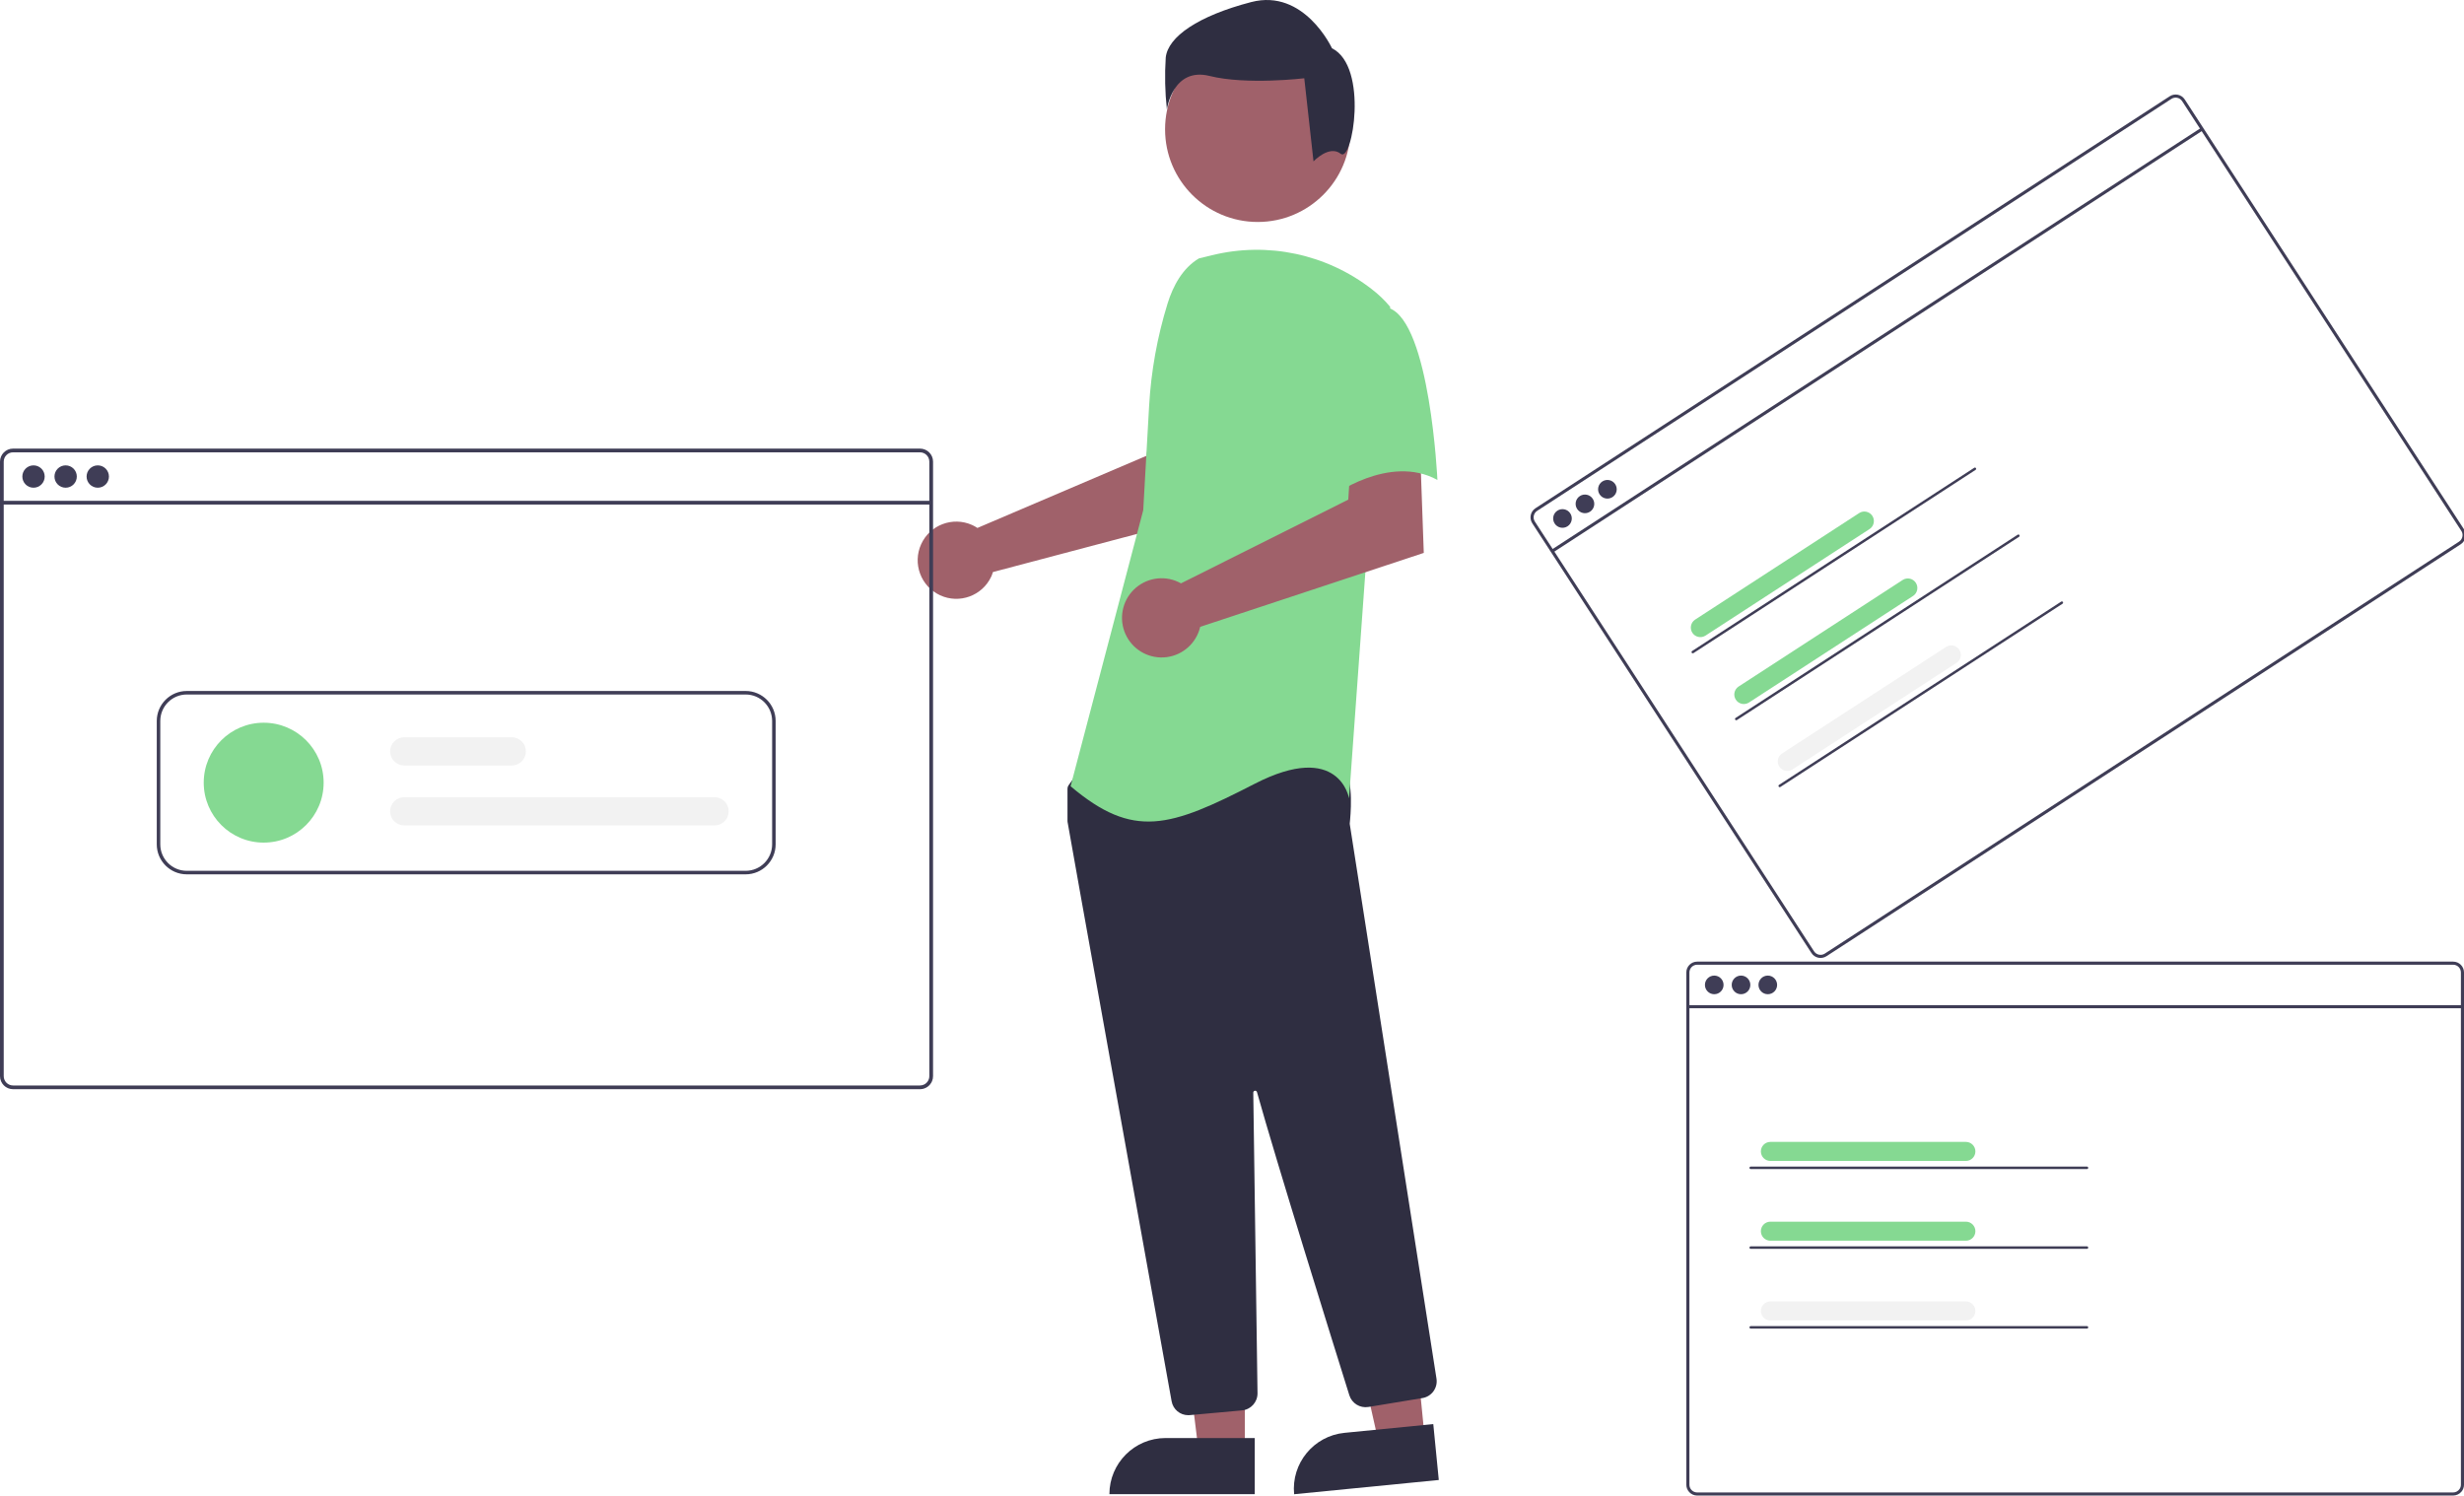
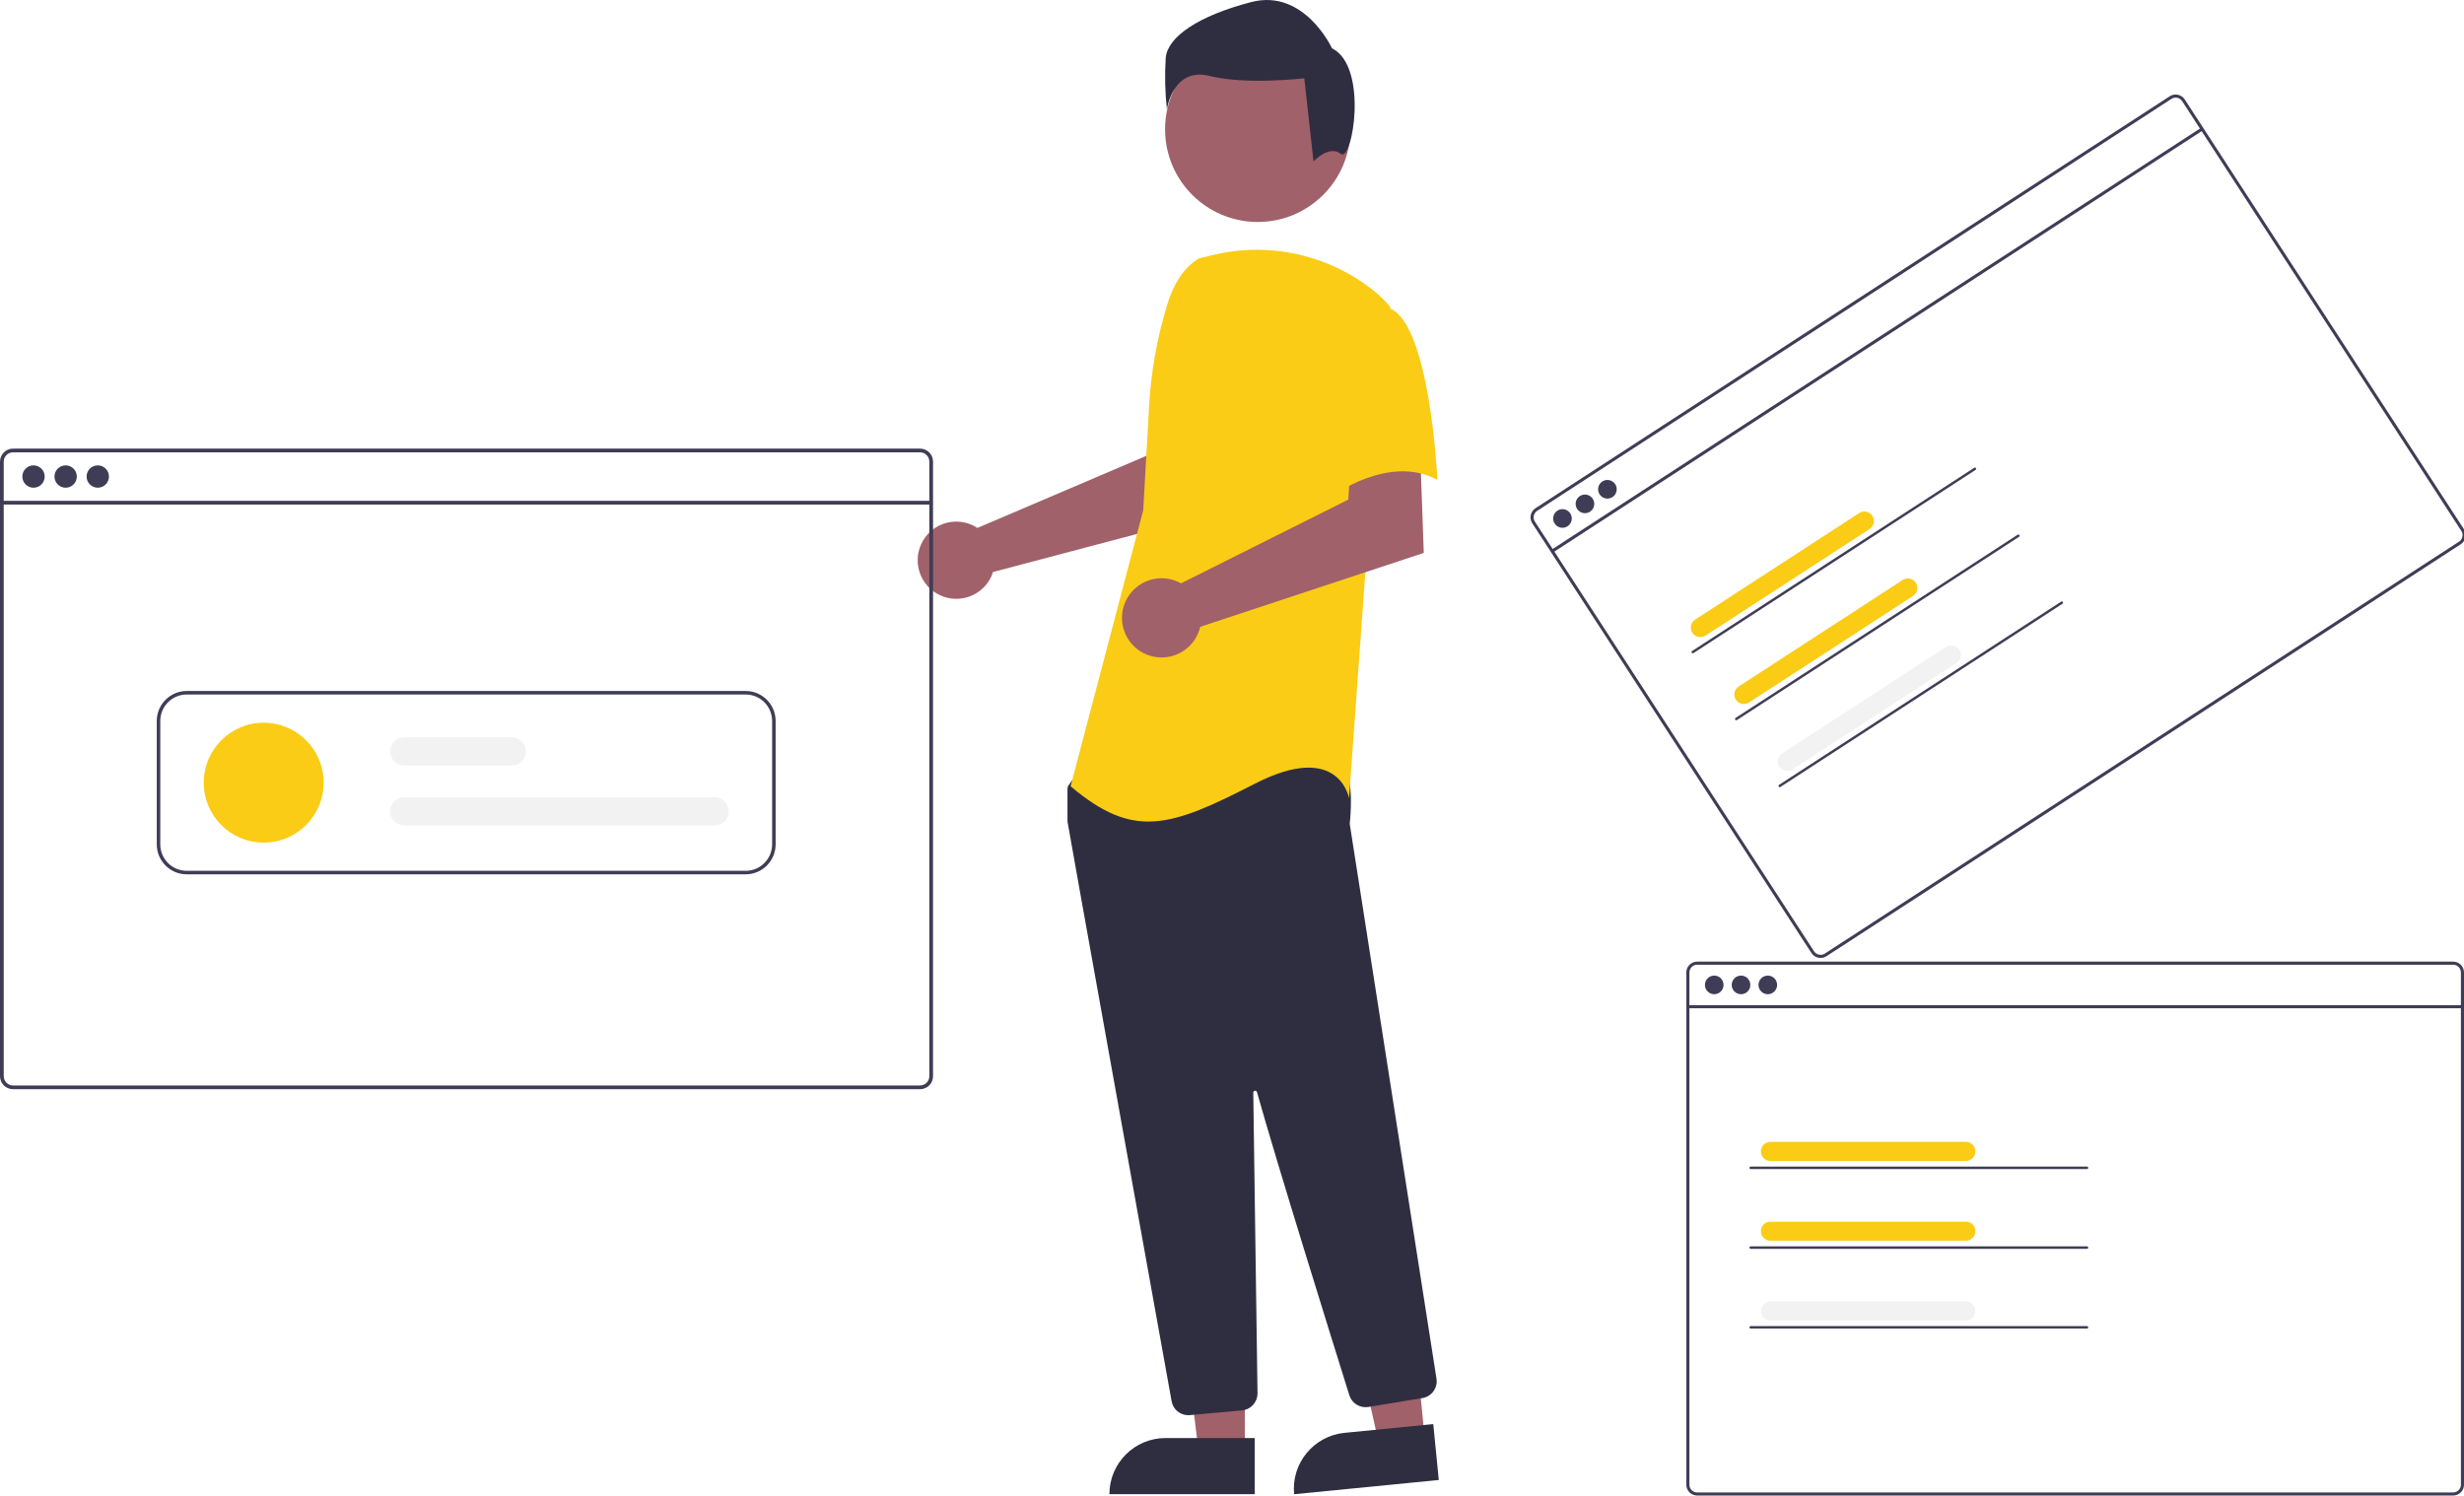
<svg xmlns="http://www.w3.org/2000/svg" width="653.146" height="396.47" viewBox="0 0 653.146 396.47">
  <g id="Group_22" data-name="Group 22" transform="translate(-288 -252.29)">
    <g id="Group_20" data-name="Group 20" transform="matrix(0.839, -0.545, 0.545, 0.839, -851.767, -5983.48)">
-       <path id="Path_561-237" data-name="Path 561" d="M434.056,197.674H233.67a2.881,2.881,0,0,0-2.879,2.879V336.34a2.881,2.881,0,0,0,2.879,2.879H434.056a2.876,2.876,0,0,0,2.189-1.01.669.669,0,0,0,.063-.079,2.7,2.7,0,0,0,.413-.7,2.808,2.808,0,0,0,.218-1.093V200.553A2.882,2.882,0,0,0,434.056,197.674Zm2.06,138.666a2.039,2.039,0,0,1-.34,1.129,2.129,2.129,0,0,1-.779.7,2.042,2.042,0,0,1-.941.228H233.67a2.059,2.059,0,0,1-2.057-2.057V200.553a2.059,2.059,0,0,1,2.057-2.057H434.056a2.06,2.06,0,0,1,2.06,2.057Z" transform="translate(-2405.791 5984.326)" fill="#3f3d56" />
+       <path id="Path_561-93" data-name="Path 561" d="M434.056,197.674H233.67a2.881,2.881,0,0,0-2.879,2.879V336.34a2.881,2.881,0,0,0,2.879,2.879H434.056a2.876,2.876,0,0,0,2.189-1.01.669.669,0,0,0,.063-.079,2.7,2.7,0,0,0,.413-.7,2.808,2.808,0,0,0,.218-1.093V200.553A2.882,2.882,0,0,0,434.056,197.674Zm2.06,138.666a2.039,2.039,0,0,1-.34,1.129,2.129,2.129,0,0,1-.779.7,2.042,2.042,0,0,1-.941.228H233.67a2.059,2.059,0,0,1-2.057-2.057V200.553a2.059,2.059,0,0,1,2.057-2.057H434.056a2.06,2.06,0,0,1,2.06,2.057Z" transform="translate(-2405.791 5984.326)" fill="#3f3d56" />
      <rect id="Rectangle_99" data-name="Rectangle 99" width="205.323" height="0.823" transform="translate(-2174.59 6193.538)" fill="#3f3d56" />
      <circle id="Ellipse_88" data-name="Ellipse 88" cx="2.469" cy="2.469" r="2.469" transform="translate(-2170.064 6185.703)" fill="#3f3d56" />
      <circle id="Ellipse_89" data-name="Ellipse 89" cx="2.469" cy="2.469" r="2.469" transform="translate(-2162.966 6185.703)" fill="#3f3d56" />
      <circle id="Ellipse_90" data-name="Ellipse 90" cx="2.469" cy="2.469" r="2.469" transform="translate(-2155.868 6185.703)" fill="#3f3d56" />
-       <path id="Path_583-238" data-name="Path 583" d="M344.945,347.5H293.029a2.525,2.525,0,0,1,0-5.049h51.916a2.525,2.525,0,0,1,0,5.049Z" transform="translate(-2445.791 5887.343)" fill="#85d992" />
-       <path id="Path_584-239" data-name="Path 584" d="M370.968,362.93H281.834a.33.33,0,1,1,0-.66h89.134a.33.33,0,0,1,0,.66Z" transform="translate(-2439.762 5874.067)" fill="#3f3d56" />
-       <path id="Path_585-240" data-name="Path 585" d="M344.945,411.551H293.029a2.525,2.525,0,0,1,0-5.049h51.916a2.525,2.525,0,0,1,0,5.049Z" transform="translate(-2445.791 5844.438)" fill="#85d992" />
-       <path id="Path_586-241" data-name="Path 586" d="M370.968,426.98H281.834a.33.33,0,1,1,0-.66h89.134a.33.33,0,1,1,0,.66Z" transform="translate(-2439.762 5831.162)" fill="#3f3d56" />
-       <path id="Path_587-242" data-name="Path 587" d="M344.945,475.6H293.029a2.525,2.525,0,0,1,0-5.049h51.916a2.525,2.525,0,0,1,0,5.049Z" transform="translate(-2445.791 5801.532)" fill="#f2f2f2" />
-       <path id="Path_588-243" data-name="Path 588" d="M370.968,491.029H281.834a.33.33,0,1,1,0-.66h89.134a.33.33,0,0,1,0,.66Z" transform="translate(-2439.762 5788.257)" fill="#3f3d56" />
+       <path id="Path_583-94" data-name="Path 583" d="M344.945,347.5H293.029a2.525,2.525,0,0,1,0-5.049h51.916a2.525,2.525,0,0,1,0,5.049Z" transform="translate(-2445.791 5887.343)" fill="#facc15" />
+       <path id="Path_584-95" data-name="Path 584" d="M370.968,362.93H281.834a.33.33,0,1,1,0-.66h89.134a.33.33,0,0,1,0,.66Z" transform="translate(-2439.762 5874.067)" fill="#3f3d56" />
+       <path id="Path_585-96" data-name="Path 585" d="M344.945,411.551H293.029a2.525,2.525,0,0,1,0-5.049h51.916a2.525,2.525,0,0,1,0,5.049Z" transform="translate(-2445.791 5844.438)" fill="#facc15" />
+       <path id="Path_586-97" data-name="Path 586" d="M370.968,426.98H281.834a.33.33,0,1,1,0-.66h89.134a.33.33,0,1,1,0,.66Z" transform="translate(-2439.762 5831.162)" fill="#3f3d56" />
+       <path id="Path_587-98" data-name="Path 587" d="M344.945,475.6H293.029a2.525,2.525,0,0,1,0-5.049h51.916a2.525,2.525,0,0,1,0,5.049Z" transform="translate(-2445.791 5801.532)" fill="#f2f2f2" />
+       <path id="Path_588-99" data-name="Path 588" d="M370.968,491.029H281.834a.33.33,0,1,1,0-.66h89.134a.33.33,0,0,1,0,.66Z" transform="translate(-2439.762 5788.257)" fill="#3f3d56" />
    </g>
-     <path id="Path_552-244" data-name="Path 552" d="M792.253,565.923a10.091,10.091,0,0,1,1.411.787l44.852-19.143,1.6-11.815,17.922-.11-1.059,27.1L797.78,578.4a10.6,10.6,0,0,1-.448,1.208,10.235,10.235,0,1,1-5.079-13.682Z" transform="translate(-246.576 -174.461)" fill="#a0616a" />
-     <path id="Path_553-245" data-name="Path 553" d="M636.98,735.021H624.72l-5.832-47.288h18.094Z" transform="translate(-19 -98)" fill="#a0616a" />
-     <path id="Path_554-246" data-name="Path 554" d="M615.963,731.518h23.644V746.4H601.076a14.887,14.887,0,0,1,14.887-14.887Z" transform="translate(-19 -98)" fill="#2f2e41" />
-     <path id="Path_555-247" data-name="Path 555" d="M684.66,731.557l-12.2,1.2-10.441-46.488,18.007-1.774Z" transform="translate(-19 -98)" fill="#a0616a" />
-     <path id="Path_556-248" data-name="Path 556" d="M891.686,806.128H915.33v14.887H876.8a14.887,14.887,0,0,1,14.887-14.887Z" transform="translate(-322.009 -82.709) rotate(-5.625)" fill="#2f2e41" />
+     <path id="Path_552-100" data-name="Path 552" d="M792.253,565.923a10.091,10.091,0,0,1,1.411.787l44.852-19.143,1.6-11.815,17.922-.11-1.059,27.1L797.78,578.4a10.6,10.6,0,0,1-.448,1.208,10.235,10.235,0,1,1-5.079-13.682Z" transform="translate(-246.576 -174.461)" fill="#a0616a" />
+     <path id="Path_553-101" data-name="Path 553" d="M636.98,735.021H624.72l-5.832-47.288h18.094Z" transform="translate(-19 -98)" fill="#a0616a" />
+     <path id="Path_554-102" data-name="Path 554" d="M615.963,731.518h23.644V746.4H601.076a14.887,14.887,0,0,1,14.887-14.887Z" transform="translate(-19 -98)" fill="#2f2e41" />
+     <path id="Path_555-103" data-name="Path 555" d="M684.66,731.557l-12.2,1.2-10.441-46.488,18.007-1.774Z" transform="translate(-19 -98)" fill="#a0616a" />
+     <path id="Path_556-104" data-name="Path 556" d="M891.686,806.128H915.33v14.887H876.8a14.887,14.887,0,0,1,14.887-14.887Z" transform="translate(-322.009 -82.709) rotate(-5.625)" fill="#2f2e41" />
    <circle id="Ellipse_84" data-name="Ellipse 84" cx="24.561" cy="24.561" r="24.561" transform="translate(596.832 262.013)" fill="#a0616a" />
-     <path id="Path_557-249" data-name="Path 557" d="M849.556,801.919a4.471,4.471,0,0,1-4.415-3.7C838.8,763,818.053,647.817,817.557,644.626a1.432,1.432,0,0,1-.016-.222v-8.588a1.489,1.489,0,0,1,.279-.872l2.74-3.838a1.479,1.479,0,0,1,1.144-.625c15.622-.732,66.784-2.879,69.256.209h0c2.482,3.1,1.605,12.507,1.4,14.36l.01.193,22.985,147a4.512,4.512,0,0,1-3.715,5.135l-14.356,2.365a4.521,4.521,0,0,1-5.025-3.093c-4.44-14.188-19.329-61.918-24.489-80.387a.5.5,0,0,0-.981.139c.258,17.606.881,62.523,1.1,78.037l.023,1.671a4.518,4.518,0,0,1-4.093,4.536L849.976,801.9C849.836,801.914,849.7,801.919,849.556,801.919Z" transform="translate(-246.576 -174.461)" fill="#2f2e41" />
-     <path id="Path_99-250" data-name="Path 99" d="M852.381,495.254c-4.286,2.548-6.851,7.23-8.323,12a113.683,113.683,0,0,0-4.884,27.159l-1.556,27.6-19.255,73.17c16.689,14.121,26.315,10.911,48.781-.639s25.032,3.851,25.032,3.851l4.492-62.258,6.418-68.032a30.169,30.169,0,0,0-4.862-4.674,49.659,49.659,0,0,0-42.442-9Z" transform="translate(-246.576 -174.461)" fill="#85d992" />
-     <path id="Path_558-251" data-name="Path 558" d="M846.127,580.7a10.527,10.527,0,0,1,1.5.7l44.348-22.2.736-12.026,18.294-1.261.98,27.413-59.266,19.6a10.5,10.5,0,1,1-6.593-12.232Z" transform="translate(-246.576 -174.461)" fill="#a0616a" />
-     <path id="Path_101-252" data-name="Path 101" d="M902.766,508.411c10.911,3.851,12.834,45.574,12.834,45.574-12.837-7.06-28.241,4.493-28.241,4.493s-3.209-10.912-7.06-25.032a24.53,24.53,0,0,1,5.134-23.106S891.854,504.558,902.766,508.411Z" transform="translate(-246.576 -174.461)" fill="#85d992" />
-     <path id="Path_102-253" data-name="Path 102" d="M889.991,467.531c-3.06-2.448-7.235,2-7.235,2L880.308,447.5s-15.3,1.833-25.094-.612-11.323,8.875-11.323,8.875a78.583,78.583,0,0,1-.306-13.771c.612-5.508,8.568-11.017,22.645-14.689s21.421,12.241,21.421,12.241C897.445,444.439,893.051,469.979,889.991,467.531Z" transform="translate(-246.576 -174.461)" fill="#2f2e41" />
+     <path id="Path_557-105" data-name="Path 557" d="M849.556,801.919a4.471,4.471,0,0,1-4.415-3.7C838.8,763,818.053,647.817,817.557,644.626a1.432,1.432,0,0,1-.016-.222v-8.588a1.489,1.489,0,0,1,.279-.872l2.74-3.838a1.479,1.479,0,0,1,1.144-.625c15.622-.732,66.784-2.879,69.256.209h0c2.482,3.1,1.605,12.507,1.4,14.36l.01.193,22.985,147a4.512,4.512,0,0,1-3.715,5.135l-14.356,2.365a4.521,4.521,0,0,1-5.025-3.093c-4.44-14.188-19.329-61.918-24.489-80.387a.5.5,0,0,0-.981.139c.258,17.606.881,62.523,1.1,78.037l.023,1.671a4.518,4.518,0,0,1-4.093,4.536L849.976,801.9C849.836,801.914,849.7,801.919,849.556,801.919Z" transform="translate(-246.576 -174.461)" fill="#2f2e41" />
+     <path id="Path_99-106" data-name="Path 99" d="M852.381,495.254c-4.286,2.548-6.851,7.23-8.323,12a113.683,113.683,0,0,0-4.884,27.159l-1.556,27.6-19.255,73.17c16.689,14.121,26.315,10.911,48.781-.639s25.032,3.851,25.032,3.851l4.492-62.258,6.418-68.032a30.169,30.169,0,0,0-4.862-4.674,49.659,49.659,0,0,0-42.442-9Z" transform="translate(-246.576 -174.461)" fill="#facc15" />
+     <path id="Path_558-107" data-name="Path 558" d="M846.127,580.7a10.527,10.527,0,0,1,1.5.7l44.348-22.2.736-12.026,18.294-1.261.98,27.413-59.266,19.6a10.5,10.5,0,1,1-6.593-12.232Z" transform="translate(-246.576 -174.461)" fill="#a0616a" />
+     <path id="Path_101-108" data-name="Path 101" d="M902.766,508.411c10.911,3.851,12.834,45.574,12.834,45.574-12.837-7.06-28.241,4.493-28.241,4.493s-3.209-10.912-7.06-25.032a24.53,24.53,0,0,1,5.134-23.106S891.854,504.558,902.766,508.411Z" transform="translate(-246.576 -174.461)" fill="#facc15" />
+     <path id="Path_102-109" data-name="Path 102" d="M889.991,467.531c-3.06-2.448-7.235,2-7.235,2L880.308,447.5s-15.3,1.833-25.094-.612-11.323,8.875-11.323,8.875a78.583,78.583,0,0,1-.306-13.771c.612-5.508,8.568-11.017,22.645-14.689s21.421,12.241,21.421,12.241C897.445,444.439,893.051,469.979,889.991,467.531Z" transform="translate(-246.576 -174.461)" fill="#2f2e41" />
    <g id="Group_19" data-name="Group 19" transform="translate(2910 -5674.784)">
-       <path id="Path_561-2-254" data-name="Path 561" d="M434.056,197.674H233.67a2.881,2.881,0,0,0-2.879,2.879V336.34a2.881,2.881,0,0,0,2.879,2.879H434.056a2.876,2.876,0,0,0,2.189-1.01.669.669,0,0,0,.063-.079,2.7,2.7,0,0,0,.413-.7,2.808,2.808,0,0,0,.218-1.093V200.553A2.882,2.882,0,0,0,434.056,197.674Zm2.06,138.666a2.039,2.039,0,0,1-.34,1.129,2.129,2.129,0,0,1-.779.7,2.042,2.042,0,0,1-.941.228H233.67a2.059,2.059,0,0,1-2.057-2.057V200.553a2.059,2.059,0,0,1,2.057-2.057H434.056a2.06,2.06,0,0,1,2.06,2.057Z" transform="translate(-2405.791 5984.326)" fill="#3f3d56" />
+       <path id="Path_561-2-110" data-name="Path 561" d="M434.056,197.674H233.67a2.881,2.881,0,0,0-2.879,2.879V336.34a2.881,2.881,0,0,0,2.879,2.879H434.056a2.876,2.876,0,0,0,2.189-1.01.669.669,0,0,0,.063-.079,2.7,2.7,0,0,0,.413-.7,2.808,2.808,0,0,0,.218-1.093V200.553A2.882,2.882,0,0,0,434.056,197.674Zm2.06,138.666a2.039,2.039,0,0,1-.34,1.129,2.129,2.129,0,0,1-.779.7,2.042,2.042,0,0,1-.941.228H233.67a2.059,2.059,0,0,1-2.057-2.057V200.553a2.059,2.059,0,0,1,2.057-2.057H434.056a2.06,2.06,0,0,1,2.06,2.057Z" transform="translate(-2405.791 5984.326)" fill="#3f3d56" />
      <rect id="Rectangle_99-2" data-name="Rectangle 99" width="205.323" height="0.823" transform="translate(-2174.59 6193.538)" fill="#3f3d56" />
      <circle id="Ellipse_88-2" data-name="Ellipse 88" cx="2.469" cy="2.469" r="2.469" transform="translate(-2170.064 6185.703)" fill="#3f3d56" />
      <circle id="Ellipse_89-2" data-name="Ellipse 89" cx="2.469" cy="2.469" r="2.469" transform="translate(-2162.966 6185.703)" fill="#3f3d56" />
      <circle id="Ellipse_90-2" data-name="Ellipse 90" cx="2.469" cy="2.469" r="2.469" transform="translate(-2155.868 6185.703)" fill="#3f3d56" />
-       <path id="Path_583-2-255" data-name="Path 583" d="M344.945,347.5H293.029a2.525,2.525,0,0,1,0-5.049h51.916a2.525,2.525,0,0,1,0,5.049Z" transform="translate(-2445.791 5887.343)" fill="#85d992" />
-       <path id="Path_584-2-256" data-name="Path 584" d="M370.968,362.93H281.834a.33.33,0,1,1,0-.66h89.134a.33.33,0,0,1,0,.66Z" transform="translate(-2439.762 5874.067)" fill="#3f3d56" />
-       <path id="Path_585-2-257" data-name="Path 585" d="M344.945,411.551H293.029a2.525,2.525,0,0,1,0-5.049h51.916a2.525,2.525,0,0,1,0,5.049Z" transform="translate(-2445.791 5844.438)" fill="#85d992" />
-       <path id="Path_586-2-258" data-name="Path 586" d="M370.968,426.98H281.834a.33.33,0,1,1,0-.66h89.134a.33.33,0,1,1,0,.66Z" transform="translate(-2439.762 5831.162)" fill="#3f3d56" />
-       <path id="Path_587-2-259" data-name="Path 587" d="M344.945,475.6H293.029a2.525,2.525,0,0,1,0-5.049h51.916a2.525,2.525,0,0,1,0,5.049Z" transform="translate(-2445.791 5801.532)" fill="#f2f2f2" />
-       <path id="Path_588-2-260" data-name="Path 588" d="M370.968,491.029H281.834a.33.33,0,1,1,0-.66h89.134a.33.33,0,0,1,0,.66Z" transform="translate(-2439.762 5788.257)" fill="#3f3d56" />
+       <path id="Path_583-2-111" data-name="Path 583" d="M344.945,347.5H293.029a2.525,2.525,0,0,1,0-5.049h51.916a2.525,2.525,0,0,1,0,5.049Z" transform="translate(-2445.791 5887.343)" fill="#facc15" />
+       <path id="Path_584-2-112" data-name="Path 584" d="M370.968,362.93H281.834a.33.33,0,1,1,0-.66h89.134a.33.33,0,0,1,0,.66Z" transform="translate(-2439.762 5874.067)" fill="#3f3d56" />
+       <path id="Path_585-2-113" data-name="Path 585" d="M344.945,411.551H293.029a2.525,2.525,0,0,1,0-5.049h51.916a2.525,2.525,0,0,1,0,5.049Z" transform="translate(-2445.791 5844.438)" fill="#facc15" />
+       <path id="Path_586-2-114" data-name="Path 586" d="M370.968,426.98H281.834a.33.33,0,1,1,0-.66h89.134a.33.33,0,1,1,0,.66Z" transform="translate(-2439.762 5831.162)" fill="#3f3d56" />
+       <path id="Path_587-2-115" data-name="Path 587" d="M344.945,475.6H293.029a2.525,2.525,0,0,1,0-5.049h51.916a2.525,2.525,0,0,1,0,5.049Z" transform="translate(-2445.791 5801.532)" fill="#f2f2f2" />
+       <path id="Path_588-2-116" data-name="Path 588" d="M370.968,491.029H281.834a.33.33,0,1,1,0-.66h89.134a.33.33,0,0,1,0,.66Z" transform="translate(-2439.762 5788.257)" fill="#3f3d56" />
    </g>
-     <path id="Path_561-3-261" data-name="Path 561" d="M474.659,197.674H234.245a3.457,3.457,0,0,0-3.454,3.454V364.039a3.457,3.457,0,0,0,3.454,3.454H474.659a3.451,3.451,0,0,0,2.626-1.212.8.8,0,0,0,.075-.095,3.236,3.236,0,0,0,.5-.836,3.37,3.37,0,0,0,.261-1.311V201.128A3.457,3.457,0,0,0,474.659,197.674Zm2.472,166.365a2.445,2.445,0,0,1-.408,1.355,2.554,2.554,0,0,1-.935.84,2.45,2.45,0,0,1-1.129.273H234.245a2.47,2.47,0,0,1-2.467-2.467V201.128a2.47,2.47,0,0,1,2.467-2.467H474.659a2.471,2.471,0,0,1,2.472,2.468Z" transform="translate(57.209 173.542)" fill="#3f3d56" />
+     <path id="Path_561-3-117" data-name="Path 561" d="M474.659,197.674H234.245a3.457,3.457,0,0,0-3.454,3.454V364.039a3.457,3.457,0,0,0,3.454,3.454H474.659a3.451,3.451,0,0,0,2.626-1.212.8.8,0,0,0,.075-.095,3.236,3.236,0,0,0,.5-.836,3.37,3.37,0,0,0,.261-1.311V201.128A3.457,3.457,0,0,0,474.659,197.674Zm2.472,166.365a2.445,2.445,0,0,1-.408,1.355,2.554,2.554,0,0,1-.935.84,2.45,2.45,0,0,1-1.129.273H234.245a2.47,2.47,0,0,1-2.467-2.467V201.128a2.47,2.47,0,0,1,2.467-2.467H474.659a2.471,2.471,0,0,1,2.472,2.468Z" transform="translate(57.209 173.542)" fill="#3f3d56" />
    <rect id="Rectangle_99-3" data-name="Rectangle 99" width="246.338" height="0.987" transform="translate(288.492 385.058)" fill="#3f3d56" />
    <circle id="Ellipse_88-3" data-name="Ellipse 88" cx="2.962" cy="2.962" r="2.962" transform="translate(293.922 375.659)" fill="#3f3d56" />
    <circle id="Ellipse_89-3" data-name="Ellipse 89" cx="2.962" cy="2.962" r="2.962" transform="translate(302.438 375.659)" fill="#3f3d56" />
    <circle id="Ellipse_90-3" data-name="Ellipse 90" cx="2.962" cy="2.962" r="2.962" transform="translate(310.954 375.659)" fill="#3f3d56" />
-     <path id="Path_589-262" data-name="Path 589" d="M923.117,453.186h-82.26a3.739,3.739,0,1,1,0-7.478h82.26a3.739,3.739,0,0,1,0,7.478Z" transform="translate(-445.702 17.923)" fill="#f2f2f2" />
-     <path id="Path_590-263" data-name="Path 590" d="M869.368,419.186h-28.51a3.739,3.739,0,1,1,0-7.478h28.51a3.739,3.739,0,0,1,0,7.478Z" transform="translate(-445.702 36.032)" fill="#f2f2f2" />
-     <ellipse id="Ellipse_91" data-name="Ellipse 91" cx="15.891" cy="15.891" rx="15.891" ry="15.891" transform="translate(342.006 443.883)" fill="#85d992" />
-     <path id="Path_591-264" data-name="Path 591" d="M860.866,385.456H712.706a7.957,7.957,0,0,0-7.946,7.946v32.717a7.957,7.957,0,0,0,7.945,7.945H860.866a7.957,7.957,0,0,0,7.945-7.946V393.4a7.957,7.957,0,0,0-7.945-7.946Zm7.011,40.662a7.019,7.019,0,0,1-7.011,7.011H712.706a7.019,7.019,0,0,1-7.011-7.011V393.4a7.019,7.019,0,0,1,7.011-7.011H860.866a7.019,7.019,0,0,1,7.011,7.011Z" transform="translate(-375.206 50.014)" fill="#3f3d56" />
+     <path id="Path_589-118" data-name="Path 589" d="M923.117,453.186h-82.26a3.739,3.739,0,1,1,0-7.478h82.26a3.739,3.739,0,0,1,0,7.478Z" transform="translate(-445.702 17.923)" fill="#f2f2f2" />
+     <path id="Path_590-119" data-name="Path 590" d="M869.368,419.186h-28.51a3.739,3.739,0,1,1,0-7.478h28.51a3.739,3.739,0,0,1,0,7.478Z" transform="translate(-445.702 36.032)" fill="#f2f2f2" />
+     <ellipse id="Ellipse_91" data-name="Ellipse 91" cx="15.891" cy="15.891" rx="15.891" ry="15.891" transform="translate(342.006 443.883)" fill="#facc15" />
+     <path id="Path_591-120" data-name="Path 591" d="M860.866,385.456H712.706a7.957,7.957,0,0,0-7.946,7.946v32.717a7.957,7.957,0,0,0,7.945,7.945H860.866a7.957,7.957,0,0,0,7.945-7.946V393.4a7.957,7.957,0,0,0-7.945-7.946Zm7.011,40.662a7.019,7.019,0,0,1-7.011,7.011H712.706a7.019,7.019,0,0,1-7.011-7.011V393.4a7.019,7.019,0,0,1,7.011-7.011H860.866a7.019,7.019,0,0,1,7.011,7.011Z" transform="translate(-375.206 50.014)" fill="#3f3d56" />
  </g>
</svg>
